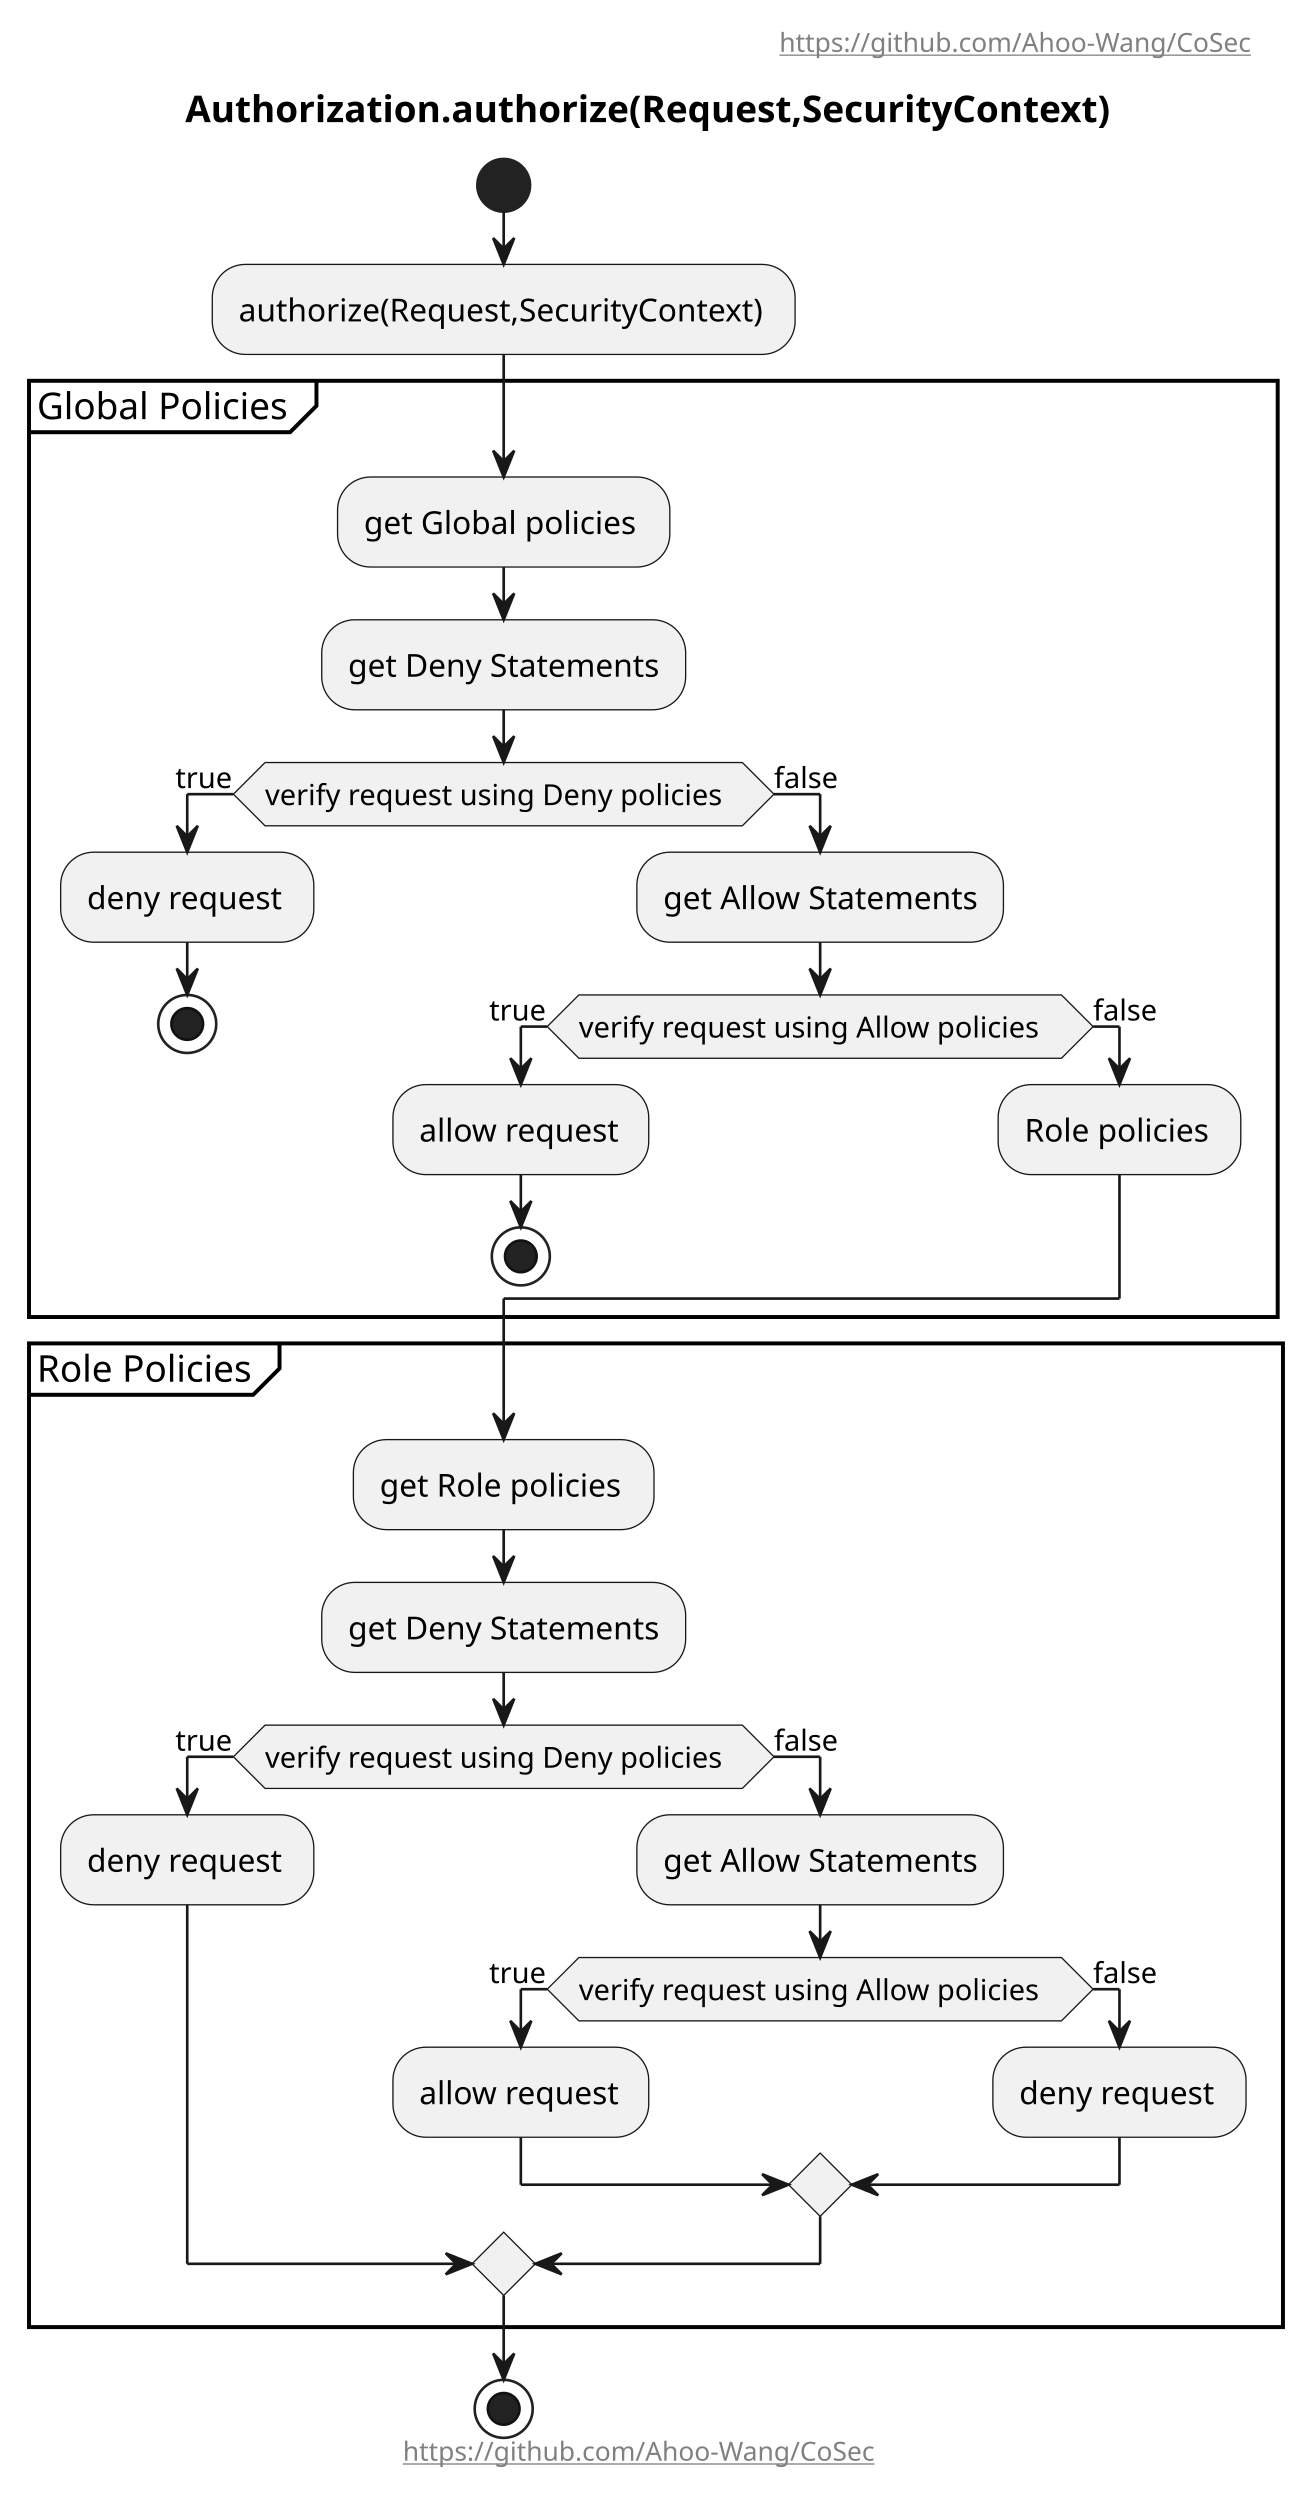
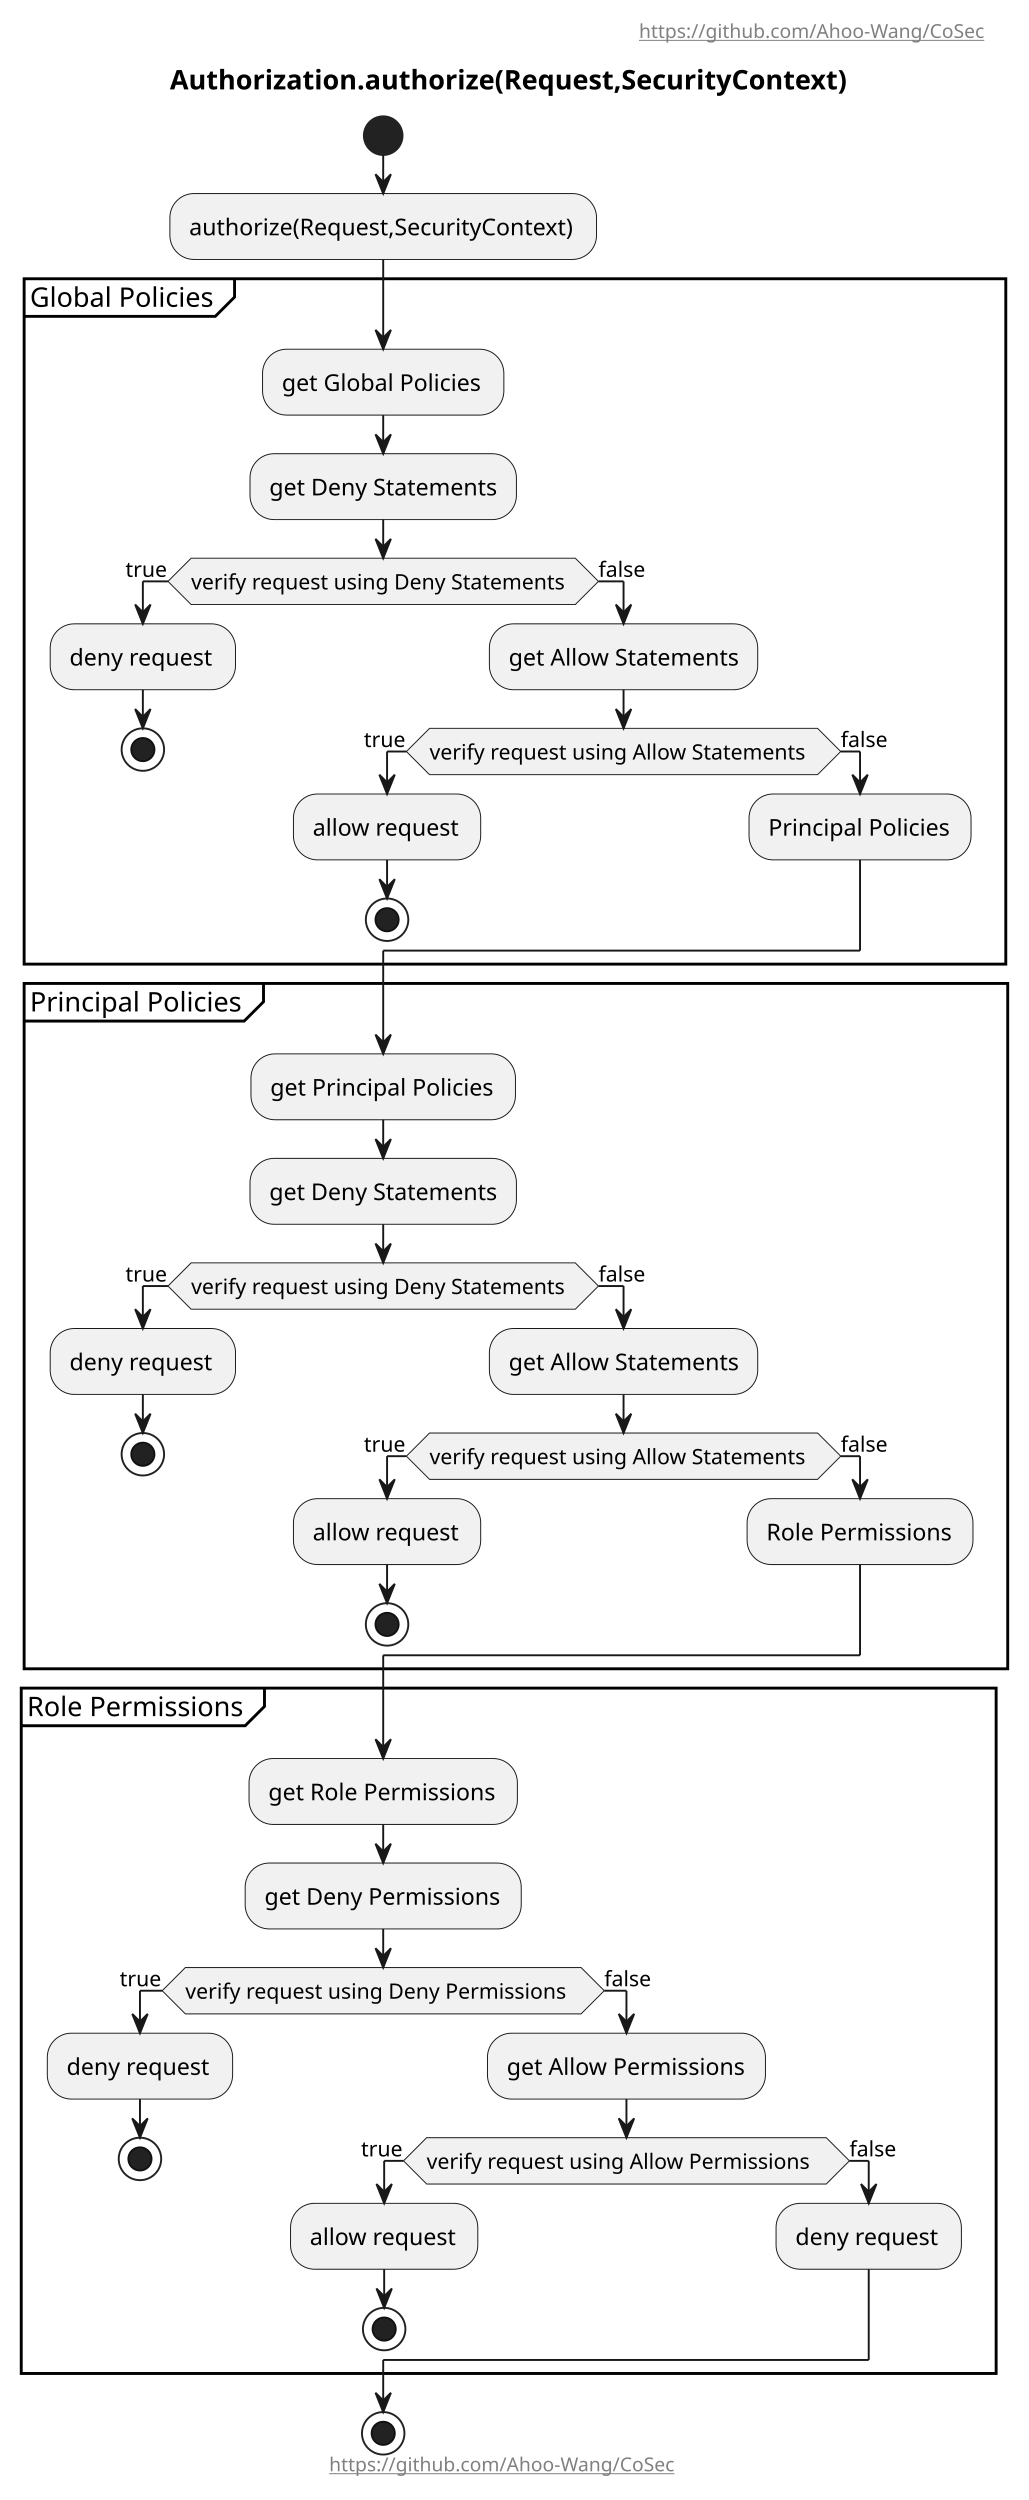
- <svg xmlns="http://www.w3.org/2000/svg" xmlns:xlink="http://www.w3.org/1999/xlink" contentStyleType="text/css" height="948px" preserveAspectRatio="none" style="width:497px;height:948px;background:#FFFFFF;" version="1.1" viewBox="0 0 497 948" width="497px" zoomAndPan="magnify">
+ <svg xmlns="http://www.w3.org/2000/svg" xmlns:xlink="http://www.w3.org/1999/xlink" contentStyleType="text/css" height="1295px" preserveAspectRatio="none" style="width:533px;height:1295px;background:#FFFFFF;" version="1.1" viewBox="0 0 533 1295" width="533px" zoomAndPan="magnify">
  <defs />
  <g>
    <a href="https://github.com/Ahoo-Wang/CoSec" target="_top" title="https://github.com/Ahoo-Wang/CoSec" xlink:actuate="onRequest" xlink:href="https://github.com/Ahoo-Wang/CoSec" xlink:show="new" xlink:title="https://github.com/Ahoo-Wang/CoSec" xlink:type="simple">
-       <text fill="#808080" font-family="sans-serif" font-size="10" lengthAdjust="spacing" text-decoration="underline" textLength="189" x="295.5" y="19.668">https://github.com/Ahoo-Wang/CoSec</text>
+       <text fill="#808080" font-family="sans-serif" font-size="10" lengthAdjust="spacing" text-decoration="underline" textLength="189" x="331" y="19.668">https://github.com/Ahoo-Wang/CoSec</text>
    </a>
-     <text fill="#000000" font-family="sans-serif" font-size="14" font-weight="bold" lengthAdjust="spacing" textLength="354" x="70.25" y="46.312">Authorization.authorize(Request,SecurityContext)</text>
-     <ellipse cx="191" cy="70.266" fill="#222222" rx="10" ry="10" style="stroke:#222222;stroke-width:1.0;" />
-     <rect fill="#F1F1F1" height="34.133" rx="12.5" ry="12.5" style="stroke:#181818;stroke-width:0.5;" width="221" x="80.5" y="100.266" />
-     <text fill="#000000" font-family="sans-serif" font-size="12" lengthAdjust="spacing" textLength="201" x="90.5" y="121.867">authorize(Request,SecurityContext)</text>
-     <rect fill="none" height="355.019" style="stroke:#000000;stroke-width:1.5;" width="473.5" x="11" y="144.398" />
-     <path d="M120,144.398 L120,153.887 L110,163.887 L11,163.887 " fill="none" style="stroke:#000000;stroke-width:1.5;" />
-     <text fill="#000000" font-family="sans-serif" font-size="14" lengthAdjust="spacing" textLength="99" x="14" y="158.934">Global Policies</text>
-     <rect fill="#F1F1F1" height="34.133" rx="12.5" ry="12.5" style="stroke:#181818;stroke-width:0.5;" width="126" x="128" y="180.887" />
-     <text fill="#000000" font-family="sans-serif" font-size="12" lengthAdjust="spacing" textLength="106" x="138" y="202.488">get Global policies</text>
-     <rect fill="#F1F1F1" height="34.133" rx="12.5" ry="12.5" style="stroke:#181818;stroke-width:0.5;" width="138" x="122" y="235.019" />
-     <text fill="#000000" font-family="sans-serif" font-size="12" lengthAdjust="spacing" textLength="118" x="132" y="256.621">get Deny Statements</text>
-     <polygon fill="#F1F1F1" points="100.5,289.152,281.5,289.152,293.5,301.152,281.5,313.152,100.5,313.152,88.5,301.152,100.5,289.152" style="stroke:#181818;stroke-width:0.5;" />
-     <text fill="#000000" font-family="sans-serif" font-size="11" lengthAdjust="spacing" textLength="181" x="100.5" y="305.31">verify request using Deny policies</text>
-     <text fill="#000000" font-family="sans-serif" font-size="11" lengthAdjust="spacing" textLength="22" x="66.5" y="298.832">true</text>
-     <text fill="#000000" font-family="sans-serif" font-size="11" lengthAdjust="spacing" textLength="25" x="293.5" y="298.832">false</text>
-     <rect fill="#F1F1F1" height="34.133" rx="12.5" ry="12.5" style="stroke:#181818;stroke-width:0.5;" width="96" x="23" y="323.152" />
-     <text fill="#000000" font-family="sans-serif" font-size="12" lengthAdjust="spacing" textLength="76" x="33" y="344.754">deny request</text>
-     <ellipse cx="71" cy="388.285" fill="none" rx="11" ry="11" style="stroke:#222222;stroke-width:1.0;" />
-     <ellipse cx="71" cy="388.285" fill="#222222" rx="6" ry="6" style="stroke:#111111;stroke-width:1.0;" />
-     <rect fill="#F1F1F1" height="34.133" rx="12.5" ry="12.5" style="stroke:#181818;stroke-width:0.5;" width="139" x="241.5" y="323.152" />
-     <text fill="#000000" font-family="sans-serif" font-size="12" lengthAdjust="spacing" textLength="119" x="251.5" y="344.754">get Allow Statements</text>
-     <polygon fill="#F1F1F1" points="219.5,377.285,402.5,377.285,414.5,389.285,402.5,401.285,219.5,401.285,207.5,389.285,219.5,377.285" style="stroke:#181818;stroke-width:0.5;" />
-     <text fill="#000000" font-family="sans-serif" font-size="11" lengthAdjust="spacing" textLength="183" x="219.5" y="393.442">verify request using Allow policies</text>
-     <text fill="#000000" font-family="sans-serif" font-size="11" lengthAdjust="spacing" textLength="22" x="185.5" y="386.965">true</text>
-     <text fill="#000000" font-family="sans-serif" font-size="11" lengthAdjust="spacing" textLength="25" x="414.5" y="386.965">false</text>
-     <rect fill="#F1F1F1" height="34.133" rx="12.5" ry="12.5" style="stroke:#181818;stroke-width:0.5;" width="97" x="149" y="411.285" />
-     <text fill="#000000" font-family="sans-serif" font-size="12" lengthAdjust="spacing" textLength="77" x="159" y="432.887">allow request</text>
-     <ellipse cx="197.5" cy="476.418" fill="none" rx="11" ry="11" style="stroke:#222222;stroke-width:1.0;" />
-     <ellipse cx="197.5" cy="476.418" fill="#222222" rx="6" ry="6" style="stroke:#111111;stroke-width:1.0;" />
-     <rect fill="#F1F1F1" height="34.133" rx="12.5" ry="12.5" style="stroke:#181818;stroke-width:0.5;" width="92" x="378.5" y="411.285" />
-     <text fill="#000000" font-family="sans-serif" font-size="12" lengthAdjust="spacing" textLength="72" x="388.5" y="432.887">Role policies</text>
-     <rect fill="none" height="373.019" style="stroke:#000000;stroke-width:1.5;" width="475.5" x="11" y="509.418" />
-     <path d="M106,509.418 L106,518.906 L96,528.906 L11,528.906 " fill="none" style="stroke:#000000;stroke-width:1.5;" />
-     <text fill="#000000" font-family="sans-serif" font-size="14" lengthAdjust="spacing" textLength="85" x="14" y="523.953">Role Policies</text>
-     <rect fill="#F1F1F1" height="34.133" rx="12.5" ry="12.5" style="stroke:#181818;stroke-width:0.5;" width="114" x="134" y="545.906" />
-     <text fill="#000000" font-family="sans-serif" font-size="12" lengthAdjust="spacing" textLength="94" x="144" y="567.508">get Role policies</text>
-     <rect fill="#F1F1F1" height="34.133" rx="12.5" ry="12.5" style="stroke:#181818;stroke-width:0.5;" width="138" x="122" y="600.039" />
-     <text fill="#000000" font-family="sans-serif" font-size="12" lengthAdjust="spacing" textLength="118" x="132" y="621.641">get Deny Statements</text>
-     <polygon fill="#F1F1F1" points="100.5,654.172,281.5,654.172,293.5,666.172,281.5,678.172,100.5,678.172,88.5,666.172,100.5,654.172" style="stroke:#181818;stroke-width:0.5;" />
-     <text fill="#000000" font-family="sans-serif" font-size="11" lengthAdjust="spacing" textLength="181" x="100.5" y="670.329">verify request using Deny policies</text>
-     <text fill="#000000" font-family="sans-serif" font-size="11" lengthAdjust="spacing" textLength="22" x="66.5" y="663.852">true</text>
-     <text fill="#000000" font-family="sans-serif" font-size="11" lengthAdjust="spacing" textLength="25" x="293.5" y="663.852">false</text>
-     <rect fill="#F1F1F1" height="34.133" rx="12.5" ry="12.5" style="stroke:#181818;stroke-width:0.5;" width="96" x="23" y="688.172" />
-     <text fill="#000000" font-family="sans-serif" font-size="12" lengthAdjust="spacing" textLength="76" x="33" y="709.773">deny request</text>
-     <rect fill="#F1F1F1" height="34.133" rx="12.5" ry="12.5" style="stroke:#181818;stroke-width:0.5;" width="139" x="241.5" y="688.172" />
-     <text fill="#000000" font-family="sans-serif" font-size="12" lengthAdjust="spacing" textLength="119" x="251.5" y="709.773">get Allow Statements</text>
-     <polygon fill="#F1F1F1" points="219.5,742.305,402.5,742.305,414.5,754.305,402.5,766.305,219.5,766.305,207.5,754.305,219.5,742.305" style="stroke:#181818;stroke-width:0.5;" />
-     <text fill="#000000" font-family="sans-serif" font-size="11" lengthAdjust="spacing" textLength="183" x="219.5" y="758.462">verify request using Allow policies</text>
-     <text fill="#000000" font-family="sans-serif" font-size="11" lengthAdjust="spacing" textLength="22" x="185.5" y="751.984">true</text>
-     <text fill="#000000" font-family="sans-serif" font-size="11" lengthAdjust="spacing" textLength="25" x="414.5" y="751.984">false</text>
-     <rect fill="#F1F1F1" height="34.133" rx="12.5" ry="12.5" style="stroke:#181818;stroke-width:0.5;" width="97" x="149" y="776.305" />
-     <text fill="#000000" font-family="sans-serif" font-size="12" lengthAdjust="spacing" textLength="77" x="159" y="797.906">allow request</text>
-     <rect fill="#F1F1F1" height="34.133" rx="12.5" ry="12.5" style="stroke:#181818;stroke-width:0.5;" width="96" x="376.5" y="776.305" />
-     <text fill="#000000" font-family="sans-serif" font-size="12" lengthAdjust="spacing" textLength="76" x="386.5" y="797.906">deny request</text>
-     <polygon fill="#F1F1F1" points="311,816.438,323,828.438,311,840.438,299,828.438,311,816.438" style="stroke:#181818;stroke-width:0.5;" />
-     <polygon fill="#F1F1F1" points="191,846.438,203,858.438,191,870.438,179,858.438,191,846.438" style="stroke:#181818;stroke-width:0.5;" />
-     <ellipse cx="191" cy="913.438" fill="none" rx="11" ry="11" style="stroke:#222222;stroke-width:1.0;" />
-     <ellipse cx="191" cy="913.438" fill="#222222" rx="6" ry="6" style="stroke:#111111;stroke-width:1.0;" />
-     <line style="stroke:#181818;stroke-width:1.0;" x1="191" x2="191" y1="80.266" y2="100.266" />
-     <polygon fill="#181818" points="187,90.266,191,100.266,195,90.266,191,94.266" style="stroke:#181818;stroke-width:1.0;" />
-     <line style="stroke:#181818;stroke-width:1.0;" x1="191" x2="191" y1="215.019" y2="235.019" />
-     <polygon fill="#181818" points="187,225.019,191,235.019,195,225.019,191,229.019" style="stroke:#181818;stroke-width:1.0;" />
-     <line style="stroke:#181818;stroke-width:1.0;" x1="71" x2="71" y1="357.285" y2="377.285" />
-     <polygon fill="#181818" points="67,367.285,71,377.285,75,367.285,71,371.285" style="stroke:#181818;stroke-width:1.0;" />
-     <line style="stroke:#181818;stroke-width:1.0;" x1="197.5" x2="197.5" y1="445.418" y2="465.418" />
-     <polygon fill="#181818" points="193.5,455.418,197.5,465.418,201.5,455.418,197.5,459.418" style="stroke:#181818;stroke-width:1.0;" />
-     <line style="stroke:#181818;stroke-width:1.0;" x1="207.5" x2="197.5" y1="389.285" y2="389.285" />
-     <line style="stroke:#181818;stroke-width:1.0;" x1="197.5" x2="197.5" y1="389.285" y2="411.285" />
-     <polygon fill="#181818" points="193.5,401.285,197.5,411.285,201.5,401.285,197.5,405.285" style="stroke:#181818;stroke-width:1.0;" />
-     <line style="stroke:#181818;stroke-width:1.0;" x1="414.5" x2="424.5" y1="389.285" y2="389.285" />
-     <line style="stroke:#181818;stroke-width:1.0;" x1="424.5" x2="424.5" y1="389.285" y2="411.285" />
-     <polygon fill="#181818" points="420.5,401.285,424.5,411.285,428.5,401.285,424.5,405.285" style="stroke:#181818;stroke-width:1.0;" />
-     <line style="stroke:#181818;stroke-width:1.0;" x1="424.5" x2="424.5" y1="445.418" y2="492.418" />
-     <line style="stroke:#181818;stroke-width:1.0;" x1="424.5" x2="191" y1="492.418" y2="492.418" />
-     <line style="stroke:#181818;stroke-width:1.0;" x1="191" x2="191" y1="492.418" y2="545.906" />
-     <polygon fill="#181818" points="187,535.906,191,545.906,195,535.906,191,539.906" style="stroke:#181818;stroke-width:1.0;" />
-     <line style="stroke:#181818;stroke-width:1.0;" x1="311" x2="311" y1="357.285" y2="377.285" />
-     <polygon fill="#181818" points="307,367.285,311,377.285,315,367.285,311,371.285" style="stroke:#181818;stroke-width:1.0;" />
-     <line style="stroke:#181818;stroke-width:1.0;" x1="88.5" x2="71" y1="301.152" y2="301.152" />
-     <line style="stroke:#181818;stroke-width:1.0;" x1="71" x2="71" y1="301.152" y2="323.152" />
-     <polygon fill="#181818" points="67,313.152,71,323.152,75,313.152,71,317.152" style="stroke:#181818;stroke-width:1.0;" />
-     <line style="stroke:#181818;stroke-width:1.0;" x1="293.5" x2="311" y1="301.152" y2="301.152" />
-     <line style="stroke:#181818;stroke-width:1.0;" x1="311" x2="311" y1="301.152" y2="323.152" />
-     <polygon fill="#181818" points="307,313.152,311,323.152,315,313.152,311,317.152" style="stroke:#181818;stroke-width:1.0;" />
-     <line style="stroke:#181818;stroke-width:1.0;" x1="191" x2="191" y1="269.152" y2="289.152" />
-     <polygon fill="#181818" points="187,279.152,191,289.152,195,279.152,191,283.152" style="stroke:#181818;stroke-width:1.0;" />
-     <line style="stroke:#181818;stroke-width:1.0;" x1="191" x2="191" y1="134.398" y2="180.887" />
-     <polygon fill="#181818" points="187,170.887,191,180.887,195,170.887,191,174.887" style="stroke:#181818;stroke-width:1.0;" />
-     <line style="stroke:#181818;stroke-width:1.0;" x1="191" x2="191" y1="580.039" y2="600.039" />
-     <polygon fill="#181818" points="187,590.039,191,600.039,195,590.039,191,594.039" style="stroke:#181818;stroke-width:1.0;" />
-     <line style="stroke:#181818;stroke-width:1.0;" x1="207.5" x2="197.5" y1="754.305" y2="754.305" />
-     <line style="stroke:#181818;stroke-width:1.0;" x1="197.5" x2="197.5" y1="754.305" y2="776.305" />
-     <polygon fill="#181818" points="193.5,766.305,197.5,776.305,201.5,766.305,197.5,770.305" style="stroke:#181818;stroke-width:1.0;" />
-     <line style="stroke:#181818;stroke-width:1.0;" x1="414.5" x2="424.5" y1="754.305" y2="754.305" />
-     <line style="stroke:#181818;stroke-width:1.0;" x1="424.5" x2="424.5" y1="754.305" y2="776.305" />
-     <polygon fill="#181818" points="420.5,766.305,424.5,776.305,428.5,766.305,424.5,770.305" style="stroke:#181818;stroke-width:1.0;" />
-     <line style="stroke:#181818;stroke-width:1.0;" x1="197.5" x2="197.5" y1="810.438" y2="828.438" />
-     <line style="stroke:#181818;stroke-width:1.0;" x1="197.5" x2="299" y1="828.438" y2="828.438" />
-     <polygon fill="#181818" points="289,824.438,299,828.438,289,832.438,293,828.438" style="stroke:#181818;stroke-width:1.0;" />
-     <line style="stroke:#181818;stroke-width:1.0;" x1="424.5" x2="424.5" y1="810.438" y2="828.438" />
-     <line style="stroke:#181818;stroke-width:1.0;" x1="424.5" x2="323" y1="828.438" y2="828.438" />
-     <polygon fill="#181818" points="333,824.438,323,828.438,333,832.438,329,828.438" style="stroke:#181818;stroke-width:1.0;" />
-     <line style="stroke:#181818;stroke-width:1.0;" x1="311" x2="311" y1="722.305" y2="742.305" />
-     <polygon fill="#181818" points="307,732.305,311,742.305,315,732.305,311,736.305" style="stroke:#181818;stroke-width:1.0;" />
-     <line style="stroke:#181818;stroke-width:1.0;" x1="88.5" x2="71" y1="666.172" y2="666.172" />
-     <line style="stroke:#181818;stroke-width:1.0;" x1="71" x2="71" y1="666.172" y2="688.172" />
-     <polygon fill="#181818" points="67,678.172,71,688.172,75,678.172,71,682.172" style="stroke:#181818;stroke-width:1.0;" />
-     <line style="stroke:#181818;stroke-width:1.0;" x1="293.5" x2="311" y1="666.172" y2="666.172" />
-     <line style="stroke:#181818;stroke-width:1.0;" x1="311" x2="311" y1="666.172" y2="688.172" />
-     <polygon fill="#181818" points="307,678.172,311,688.172,315,678.172,311,682.172" style="stroke:#181818;stroke-width:1.0;" />
-     <line style="stroke:#181818;stroke-width:1.0;" x1="71" x2="71" y1="722.305" y2="858.438" />
-     <line style="stroke:#181818;stroke-width:1.0;" x1="71" x2="179" y1="858.438" y2="858.438" />
-     <polygon fill="#181818" points="169,854.438,179,858.438,169,862.438,173,858.438" style="stroke:#181818;stroke-width:1.0;" />
-     <line style="stroke:#181818;stroke-width:1.0;" x1="311" x2="311" y1="840.438" y2="858.438" />
-     <line style="stroke:#181818;stroke-width:1.0;" x1="311" x2="203" y1="858.438" y2="858.438" />
-     <polygon fill="#181818" points="213,854.438,203,858.438,213,862.438,209,858.438" style="stroke:#181818;stroke-width:1.0;" />
-     <line style="stroke:#181818;stroke-width:1.0;" x1="191" x2="191" y1="634.172" y2="654.172" />
-     <polygon fill="#181818" points="187,644.172,191,654.172,195,644.172,191,648.172" style="stroke:#181818;stroke-width:1.0;" />
-     <line style="stroke:#181818;stroke-width:1.0;" x1="191" x2="191" y1="870.438" y2="902.438" />
-     <polygon fill="#181818" points="187,892.438,191,902.438,195,892.438,191,896.438" style="stroke:#181818;stroke-width:1.0;" />
+     <text fill="#000000" font-family="sans-serif" font-size="14" font-weight="bold" lengthAdjust="spacing" textLength="354" x="88" y="46.312">Authorization.authorize(Request,SecurityContext)</text>
+     <ellipse cx="198.5" cy="70.266" fill="#222222" rx="10" ry="10" style="stroke:#222222;stroke-width:1.0;" />
+     <rect fill="#F1F1F1" height="34.133" rx="12.5" ry="12.5" style="stroke:#181818;stroke-width:0.5;" width="221" x="88" y="100.266" />
+     <text fill="#000000" font-family="sans-serif" font-size="12" lengthAdjust="spacing" textLength="201" x="98" y="121.867">authorize(Request,SecurityContext)</text>
+     <rect fill="none" height="355.019" style="stroke:#000000;stroke-width:1.5;" width="508.5" x="12.5" y="144.398" />
+     <path d="M121.5,144.398 L121.5,153.887 L111.5,163.887 L12.5,163.887 " fill="none" style="stroke:#000000;stroke-width:1.5;" />
+     <text fill="#000000" font-family="sans-serif" font-size="14" lengthAdjust="spacing" textLength="99" x="15.5" y="158.934">Global Policies</text>
+     <rect fill="#F1F1F1" height="34.133" rx="12.5" ry="12.5" style="stroke:#181818;stroke-width:0.5;" width="125" x="136" y="180.887" />
+     <text fill="#000000" font-family="sans-serif" font-size="12" lengthAdjust="spacing" textLength="105" x="146" y="202.488">get Global Policies</text>
+     <rect fill="#F1F1F1" height="34.133" rx="12.5" ry="12.5" style="stroke:#181818;stroke-width:0.5;" width="138" x="129.5" y="235.019" />
+     <text fill="#000000" font-family="sans-serif" font-size="12" lengthAdjust="spacing" textLength="118" x="139.5" y="256.621">get Deny Statements</text>
+     <polygon fill="#F1F1F1" points="99,289.152,298,289.152,310,301.152,298,313.152,99,313.152,87,301.152,99,289.152" style="stroke:#181818;stroke-width:0.5;" />
+     <text fill="#000000" font-family="sans-serif" font-size="11" lengthAdjust="spacing" textLength="199" x="99" y="305.31">verify request using Deny Statements</text>
+     <text fill="#000000" font-family="sans-serif" font-size="11" lengthAdjust="spacing" textLength="22" x="65" y="298.832">true</text>
+     <text fill="#000000" font-family="sans-serif" font-size="11" lengthAdjust="spacing" textLength="25" x="310" y="298.832">false</text>
+     <rect fill="#F1F1F1" height="34.133" rx="12.5" ry="12.5" style="stroke:#181818;stroke-width:0.5;" width="96" x="26" y="323.152" />
+     <text fill="#000000" font-family="sans-serif" font-size="12" lengthAdjust="spacing" textLength="76" x="36" y="344.754">deny request</text>
+     <ellipse cx="74" cy="388.285" fill="none" rx="11" ry="11" style="stroke:#222222;stroke-width:1.0;" />
+     <ellipse cx="74" cy="388.285" fill="#222222" rx="6" ry="6" style="stroke:#111111;stroke-width:1.0;" />
+     <rect fill="#F1F1F1" height="34.133" rx="12.5" ry="12.5" style="stroke:#181818;stroke-width:0.5;" width="139" x="253.5" y="323.152" />
+     <text fill="#000000" font-family="sans-serif" font-size="12" lengthAdjust="spacing" textLength="119" x="263.5" y="344.754">get Allow Statements</text>
+     <polygon fill="#F1F1F1" points="222.5,377.285,423.5,377.285,435.5,389.285,423.5,401.285,222.5,401.285,210.5,389.285,222.5,377.285" style="stroke:#181818;stroke-width:0.5;" />
+     <text fill="#000000" font-family="sans-serif" font-size="11" lengthAdjust="spacing" textLength="201" x="222.5" y="393.442">verify request using Allow Statements</text>
+     <text fill="#000000" font-family="sans-serif" font-size="11" lengthAdjust="spacing" textLength="22" x="188.5" y="386.965">true</text>
+     <text fill="#000000" font-family="sans-serif" font-size="11" lengthAdjust="spacing" textLength="25" x="435.5" y="386.965">false</text>
+     <rect fill="#F1F1F1" height="34.133" rx="12.5" ry="12.5" style="stroke:#181818;stroke-width:0.5;" width="97" x="152" y="411.285" />
+     <text fill="#000000" font-family="sans-serif" font-size="12" lengthAdjust="spacing" textLength="77" x="162" y="432.887">allow request</text>
+     <ellipse cx="200.5" cy="476.418" fill="none" rx="11" ry="11" style="stroke:#222222;stroke-width:1.0;" />
+     <ellipse cx="200.5" cy="476.418" fill="#222222" rx="6" ry="6" style="stroke:#111111;stroke-width:1.0;" />
+     <rect fill="#F1F1F1" height="34.133" rx="12.5" ry="12.5" style="stroke:#181818;stroke-width:0.5;" width="115" x="388" y="411.285" />
+     <text fill="#000000" font-family="sans-serif" font-size="12" lengthAdjust="spacing" textLength="95" x="398" y="432.887">Principal Policies</text>
+     <rect fill="none" height="355.019" style="stroke:#000000;stroke-width:1.5;" width="509.5" x="12.5" y="509.418" />
+     <path d="M136.5,509.418 L136.5,518.906 L126.5,528.906 L12.5,528.906 " fill="none" style="stroke:#000000;stroke-width:1.5;" />
+     <text fill="#000000" font-family="sans-serif" font-size="14" lengthAdjust="spacing" textLength="114" x="15.5" y="523.953">Principal Policies</text>
+     <rect fill="#F1F1F1" height="34.133" rx="12.5" ry="12.5" style="stroke:#181818;stroke-width:0.5;" width="137" x="130" y="545.906" />
+     <text fill="#000000" font-family="sans-serif" font-size="12" lengthAdjust="spacing" textLength="117" x="140" y="567.508">get Principal Policies</text>
+     <rect fill="#F1F1F1" height="34.133" rx="12.5" ry="12.5" style="stroke:#181818;stroke-width:0.5;" width="138" x="129.5" y="600.039" />
+     <text fill="#000000" font-family="sans-serif" font-size="12" lengthAdjust="spacing" textLength="118" x="139.5" y="621.641">get Deny Statements</text>
+     <polygon fill="#F1F1F1" points="99,654.172,298,654.172,310,666.172,298,678.172,99,678.172,87,666.172,99,654.172" style="stroke:#181818;stroke-width:0.5;" />
+     <text fill="#000000" font-family="sans-serif" font-size="11" lengthAdjust="spacing" textLength="199" x="99" y="670.329">verify request using Deny Statements</text>
+     <text fill="#000000" font-family="sans-serif" font-size="11" lengthAdjust="spacing" textLength="22" x="65" y="663.852">true</text>
+     <text fill="#000000" font-family="sans-serif" font-size="11" lengthAdjust="spacing" textLength="25" x="310" y="663.852">false</text>
+     <rect fill="#F1F1F1" height="34.133" rx="12.5" ry="12.5" style="stroke:#181818;stroke-width:0.5;" width="96" x="26" y="688.172" />
+     <text fill="#000000" font-family="sans-serif" font-size="12" lengthAdjust="spacing" textLength="76" x="36" y="709.773">deny request</text>
+     <ellipse cx="74" cy="753.305" fill="none" rx="11" ry="11" style="stroke:#222222;stroke-width:1.0;" />
+     <ellipse cx="74" cy="753.305" fill="#222222" rx="6" ry="6" style="stroke:#111111;stroke-width:1.0;" />
+     <rect fill="#F1F1F1" height="34.133" rx="12.5" ry="12.5" style="stroke:#181818;stroke-width:0.5;" width="139" x="253.5" y="688.172" />
+     <text fill="#000000" font-family="sans-serif" font-size="12" lengthAdjust="spacing" textLength="119" x="263.5" y="709.773">get Allow Statements</text>
+     <polygon fill="#F1F1F1" points="222.5,742.305,423.5,742.305,435.5,754.305,423.5,766.305,222.5,766.305,210.5,754.305,222.5,742.305" style="stroke:#181818;stroke-width:0.5;" />
+     <text fill="#000000" font-family="sans-serif" font-size="11" lengthAdjust="spacing" textLength="201" x="222.5" y="758.462">verify request using Allow Statements</text>
+     <text fill="#000000" font-family="sans-serif" font-size="11" lengthAdjust="spacing" textLength="22" x="188.5" y="751.984">true</text>
+     <text fill="#000000" font-family="sans-serif" font-size="11" lengthAdjust="spacing" textLength="25" x="435.5" y="751.984">false</text>
+     <rect fill="#F1F1F1" height="34.133" rx="12.5" ry="12.5" style="stroke:#181818;stroke-width:0.5;" width="97" x="152" y="776.305" />
+     <text fill="#000000" font-family="sans-serif" font-size="12" lengthAdjust="spacing" textLength="77" x="162" y="797.906">allow request</text>
+     <ellipse cx="200.5" cy="841.438" fill="none" rx="11" ry="11" style="stroke:#222222;stroke-width:1.0;" />
+     <ellipse cx="200.5" cy="841.438" fill="#222222" rx="6" ry="6" style="stroke:#111111;stroke-width:1.0;" />
+     <rect fill="#F1F1F1" height="34.133" rx="12.5" ry="12.5" style="stroke:#181818;stroke-width:0.5;" width="117" x="387" y="776.305" />
+     <text fill="#000000" font-family="sans-serif" font-size="12" lengthAdjust="spacing" textLength="97" x="397" y="797.906">Role Permissions</text>
+     <rect fill="none" height="355.019" style="stroke:#000000;stroke-width:1.5;" width="505" x="11" y="874.438" />
+     <path d="M137,874.438 L137,883.926 L127,893.926 L11,893.926 " fill="none" style="stroke:#000000;stroke-width:1.5;" />
+     <text fill="#000000" font-family="sans-serif" font-size="14" lengthAdjust="spacing" textLength="116" x="14" y="888.973">Role Permissions</text>
+     <rect fill="#F1F1F1" height="34.133" rx="12.5" ry="12.5" style="stroke:#181818;stroke-width:0.5;" width="139" x="129" y="910.926" />
+     <text fill="#000000" font-family="sans-serif" font-size="12" lengthAdjust="spacing" textLength="119" x="139" y="932.527">get Role Permissions</text>
+     <rect fill="#F1F1F1" height="34.133" rx="12.5" ry="12.5" style="stroke:#181818;stroke-width:0.5;" width="143" x="127" y="965.059" />
+     <text fill="#000000" font-family="sans-serif" font-size="12" lengthAdjust="spacing" textLength="123" x="137" y="986.66">get Deny Permissions</text>
+     <polygon fill="#F1F1F1" points="96,1019.191,301,1019.191,313,1031.191,301,1043.191,96,1043.191,84,1031.191,96,1019.191" style="stroke:#181818;stroke-width:0.5;" />
+     <text fill="#000000" font-family="sans-serif" font-size="11" lengthAdjust="spacing" textLength="205" x="96" y="1035.349">verify request using Deny Permissions</text>
+     <text fill="#000000" font-family="sans-serif" font-size="11" lengthAdjust="spacing" textLength="22" x="62" y="1028.871">true</text>
+     <text fill="#000000" font-family="sans-serif" font-size="11" lengthAdjust="spacing" textLength="25" x="313" y="1028.871">false</text>
+     <rect fill="#F1F1F1" height="34.133" rx="12.5" ry="12.5" style="stroke:#181818;stroke-width:0.5;" width="96" x="24.5" y="1053.191" />
+     <text fill="#000000" font-family="sans-serif" font-size="12" lengthAdjust="spacing" textLength="76" x="34.5" y="1074.793">deny request</text>
+     <ellipse cx="72.5" cy="1118.324" fill="none" rx="11" ry="11" style="stroke:#222222;stroke-width:1.0;" />
+     <ellipse cx="72.5" cy="1118.324" fill="#222222" rx="6" ry="6" style="stroke:#111111;stroke-width:1.0;" />
+     <rect fill="#F1F1F1" height="34.133" rx="12.5" ry="12.5" style="stroke:#181818;stroke-width:0.5;" width="144" x="252.5" y="1053.191" />
+     <text fill="#000000" font-family="sans-serif" font-size="12" lengthAdjust="spacing" textLength="124" x="262.5" y="1074.793">get Allow Permissions</text>
+     <polygon fill="#F1F1F1" points="221,1107.324,428,1107.324,440,1119.324,428,1131.324,221,1131.324,209,1119.324,221,1107.324" style="stroke:#181818;stroke-width:0.5;" />
+     <text fill="#000000" font-family="sans-serif" font-size="11" lengthAdjust="spacing" textLength="207" x="221" y="1123.481">verify request using Allow Permissions</text>
+     <text fill="#000000" font-family="sans-serif" font-size="11" lengthAdjust="spacing" textLength="22" x="187" y="1117.004">true</text>
+     <text fill="#000000" font-family="sans-serif" font-size="11" lengthAdjust="spacing" textLength="25" x="440" y="1117.004">false</text>
+     <rect fill="#F1F1F1" height="34.133" rx="12.5" ry="12.5" style="stroke:#181818;stroke-width:0.5;" width="97" x="150.5" y="1141.324" />
+     <text fill="#000000" font-family="sans-serif" font-size="12" lengthAdjust="spacing" textLength="77" x="160.5" y="1162.926">allow request</text>
+     <ellipse cx="199" cy="1206.457" fill="none" rx="11" ry="11" style="stroke:#222222;stroke-width:1.0;" />
+     <ellipse cx="199" cy="1206.457" fill="#222222" rx="6" ry="6" style="stroke:#111111;stroke-width:1.0;" />
+     <rect fill="#F1F1F1" height="34.133" rx="12.5" ry="12.5" style="stroke:#181818;stroke-width:0.5;" width="96" x="402" y="1141.324" />
+     <text fill="#000000" font-family="sans-serif" font-size="12" lengthAdjust="spacing" textLength="76" x="412" y="1162.926">deny request</text>
+     <ellipse cx="198.5" cy="1260.457" fill="none" rx="11" ry="11" style="stroke:#222222;stroke-width:1.0;" />
+     <ellipse cx="198.5" cy="1260.457" fill="#222222" rx="6" ry="6" style="stroke:#111111;stroke-width:1.0;" />
+     <line style="stroke:#181818;stroke-width:1.0;" x1="198.5" x2="198.5" y1="80.266" y2="100.266" />
+     <polygon fill="#181818" points="194.5,90.266,198.5,100.266,202.5,90.266,198.5,94.266" style="stroke:#181818;stroke-width:1.0;" />
+     <line style="stroke:#181818;stroke-width:1.0;" x1="198.5" x2="198.5" y1="215.019" y2="235.019" />
+     <polygon fill="#181818" points="194.5,225.019,198.5,235.019,202.5,225.019,198.5,229.019" style="stroke:#181818;stroke-width:1.0;" />
+     <line style="stroke:#181818;stroke-width:1.0;" x1="74" x2="74" y1="357.285" y2="377.285" />
+     <polygon fill="#181818" points="70,367.285,74,377.285,78,367.285,74,371.285" style="stroke:#181818;stroke-width:1.0;" />
+     <line style="stroke:#181818;stroke-width:1.0;" x1="200.5" x2="200.5" y1="445.418" y2="465.418" />
+     <polygon fill="#181818" points="196.5,455.418,200.5,465.418,204.5,455.418,200.5,459.418" style="stroke:#181818;stroke-width:1.0;" />
+     <line style="stroke:#181818;stroke-width:1.0;" x1="210.5" x2="200.5" y1="389.285" y2="389.285" />
+     <line style="stroke:#181818;stroke-width:1.0;" x1="200.5" x2="200.5" y1="389.285" y2="411.285" />
+     <polygon fill="#181818" points="196.5,401.285,200.5,411.285,204.5,401.285,200.5,405.285" style="stroke:#181818;stroke-width:1.0;" />
+     <line style="stroke:#181818;stroke-width:1.0;" x1="435.5" x2="445.5" y1="389.285" y2="389.285" />
+     <line style="stroke:#181818;stroke-width:1.0;" x1="445.5" x2="445.5" y1="389.285" y2="411.285" />
+     <polygon fill="#181818" points="441.5,401.285,445.5,411.285,449.5,401.285,445.5,405.285" style="stroke:#181818;stroke-width:1.0;" />
+     <line style="stroke:#181818;stroke-width:1.0;" x1="445.5" x2="445.5" y1="445.418" y2="492.418" />
+     <line style="stroke:#181818;stroke-width:1.0;" x1="445.5" x2="198.5" y1="492.418" y2="492.418" />
+     <line style="stroke:#181818;stroke-width:1.0;" x1="198.5" x2="198.5" y1="492.418" y2="545.906" />
+     <polygon fill="#181818" points="194.5,535.906,198.5,545.906,202.5,535.906,198.5,539.906" style="stroke:#181818;stroke-width:1.0;" />
+     <line style="stroke:#181818;stroke-width:1.0;" x1="323" x2="323" y1="357.285" y2="377.285" />
+     <polygon fill="#181818" points="319,367.285,323,377.285,327,367.285,323,371.285" style="stroke:#181818;stroke-width:1.0;" />
+     <line style="stroke:#181818;stroke-width:1.0;" x1="87" x2="74" y1="301.152" y2="301.152" />
+     <line style="stroke:#181818;stroke-width:1.0;" x1="74" x2="74" y1="301.152" y2="323.152" />
+     <polygon fill="#181818" points="70,313.152,74,323.152,78,313.152,74,317.152" style="stroke:#181818;stroke-width:1.0;" />
+     <line style="stroke:#181818;stroke-width:1.0;" x1="310" x2="323" y1="301.152" y2="301.152" />
+     <line style="stroke:#181818;stroke-width:1.0;" x1="323" x2="323" y1="301.152" y2="323.152" />
+     <polygon fill="#181818" points="319,313.152,323,323.152,327,313.152,323,317.152" style="stroke:#181818;stroke-width:1.0;" />
+     <line style="stroke:#181818;stroke-width:1.0;" x1="198.5" x2="198.5" y1="269.152" y2="289.152" />
+     <polygon fill="#181818" points="194.5,279.152,198.5,289.152,202.5,279.152,198.5,283.152" style="stroke:#181818;stroke-width:1.0;" />
+     <line style="stroke:#181818;stroke-width:1.0;" x1="198.5" x2="198.5" y1="134.398" y2="180.887" />
+     <polygon fill="#181818" points="194.5,170.887,198.5,180.887,202.5,170.887,198.5,174.887" style="stroke:#181818;stroke-width:1.0;" />
+     <line style="stroke:#181818;stroke-width:1.0;" x1="198.5" x2="198.5" y1="580.039" y2="600.039" />
+     <polygon fill="#181818" points="194.5,590.039,198.5,600.039,202.5,590.039,198.5,594.039" style="stroke:#181818;stroke-width:1.0;" />
+     <line style="stroke:#181818;stroke-width:1.0;" x1="74" x2="74" y1="722.305" y2="742.305" />
+     <polygon fill="#181818" points="70,732.305,74,742.305,78,732.305,74,736.305" style="stroke:#181818;stroke-width:1.0;" />
+     <line style="stroke:#181818;stroke-width:1.0;" x1="200.5" x2="200.5" y1="810.438" y2="830.438" />
+     <polygon fill="#181818" points="196.5,820.438,200.5,830.438,204.5,820.438,200.5,824.438" style="stroke:#181818;stroke-width:1.0;" />
+     <line style="stroke:#181818;stroke-width:1.0;" x1="210.5" x2="200.5" y1="754.305" y2="754.305" />
+     <line style="stroke:#181818;stroke-width:1.0;" x1="200.5" x2="200.5" y1="754.305" y2="776.305" />
+     <polygon fill="#181818" points="196.5,766.305,200.5,776.305,204.5,766.305,200.5,770.305" style="stroke:#181818;stroke-width:1.0;" />
+     <line style="stroke:#181818;stroke-width:1.0;" x1="435.5" x2="445.5" y1="754.305" y2="754.305" />
+     <line style="stroke:#181818;stroke-width:1.0;" x1="445.5" x2="445.5" y1="754.305" y2="776.305" />
+     <polygon fill="#181818" points="441.5,766.305,445.5,776.305,449.5,766.305,445.5,770.305" style="stroke:#181818;stroke-width:1.0;" />
+     <line style="stroke:#181818;stroke-width:1.0;" x1="445.5" x2="445.5" y1="810.438" y2="857.438" />
+     <line style="stroke:#181818;stroke-width:1.0;" x1="445.5" x2="198.5" y1="857.438" y2="857.438" />
+     <line style="stroke:#181818;stroke-width:1.0;" x1="198.5" x2="198.5" y1="857.438" y2="910.926" />
+     <polygon fill="#181818" points="194.5,900.926,198.5,910.926,202.5,900.926,198.5,904.926" style="stroke:#181818;stroke-width:1.0;" />
+     <line style="stroke:#181818;stroke-width:1.0;" x1="323" x2="323" y1="722.305" y2="742.305" />
+     <polygon fill="#181818" points="319,732.305,323,742.305,327,732.305,323,736.305" style="stroke:#181818;stroke-width:1.0;" />
+     <line style="stroke:#181818;stroke-width:1.0;" x1="87" x2="74" y1="666.172" y2="666.172" />
+     <line style="stroke:#181818;stroke-width:1.0;" x1="74" x2="74" y1="666.172" y2="688.172" />
+     <polygon fill="#181818" points="70,678.172,74,688.172,78,678.172,74,682.172" style="stroke:#181818;stroke-width:1.0;" />
+     <line style="stroke:#181818;stroke-width:1.0;" x1="310" x2="323" y1="666.172" y2="666.172" />
+     <line style="stroke:#181818;stroke-width:1.0;" x1="323" x2="323" y1="666.172" y2="688.172" />
+     <polygon fill="#181818" points="319,678.172,323,688.172,327,678.172,323,682.172" style="stroke:#181818;stroke-width:1.0;" />
+     <line style="stroke:#181818;stroke-width:1.0;" x1="198.5" x2="198.5" y1="634.172" y2="654.172" />
+     <polygon fill="#181818" points="194.5,644.172,198.5,654.172,202.5,644.172,198.5,648.172" style="stroke:#181818;stroke-width:1.0;" />
+     <line style="stroke:#181818;stroke-width:1.0;" x1="198.5" x2="198.5" y1="945.059" y2="965.059" />
+     <polygon fill="#181818" points="194.5,955.059,198.5,965.059,202.5,955.059,198.5,959.059" style="stroke:#181818;stroke-width:1.0;" />
+     <line style="stroke:#181818;stroke-width:1.0;" x1="72.5" x2="72.5" y1="1087.324" y2="1107.324" />
+     <polygon fill="#181818" points="68.5,1097.324,72.5,1107.324,76.5,1097.324,72.5,1101.324" style="stroke:#181818;stroke-width:1.0;" />
+     <line style="stroke:#181818;stroke-width:1.0;" x1="199" x2="199" y1="1175.457" y2="1195.457" />
+     <polygon fill="#181818" points="195,1185.457,199,1195.457,203,1185.457,199,1189.457" style="stroke:#181818;stroke-width:1.0;" />
+     <line style="stroke:#181818;stroke-width:1.0;" x1="209" x2="199" y1="1119.324" y2="1119.324" />
+     <line style="stroke:#181818;stroke-width:1.0;" x1="199" x2="199" y1="1119.324" y2="1141.324" />
+     <polygon fill="#181818" points="195,1131.324,199,1141.324,203,1131.324,199,1135.324" style="stroke:#181818;stroke-width:1.0;" />
+     <line style="stroke:#181818;stroke-width:1.0;" x1="440" x2="450" y1="1119.324" y2="1119.324" />
+     <line style="stroke:#181818;stroke-width:1.0;" x1="450" x2="450" y1="1119.324" y2="1141.324" />
+     <polygon fill="#181818" points="446,1131.324,450,1141.324,454,1131.324,450,1135.324" style="stroke:#181818;stroke-width:1.0;" />
+     <line style="stroke:#181818;stroke-width:1.0;" x1="450" x2="450" y1="1175.457" y2="1222.457" />
+     <line style="stroke:#181818;stroke-width:1.0;" x1="450" x2="198.5" y1="1222.457" y2="1222.457" />
+     <line style="stroke:#181818;stroke-width:1.0;" x1="198.5" x2="198.5" y1="1222.457" y2="1249.457" />
+     <polygon fill="#181818" points="194.5,1239.457,198.5,1249.457,202.5,1239.457,198.5,1243.457" style="stroke:#181818;stroke-width:1.0;" />
+     <line style="stroke:#181818;stroke-width:1.0;" x1="324.5" x2="324.5" y1="1087.324" y2="1107.324" />
+     <polygon fill="#181818" points="320.5,1097.324,324.5,1107.324,328.5,1097.324,324.5,1101.324" style="stroke:#181818;stroke-width:1.0;" />
+     <line style="stroke:#181818;stroke-width:1.0;" x1="84" x2="72.5" y1="1031.191" y2="1031.191" />
+     <line style="stroke:#181818;stroke-width:1.0;" x1="72.5" x2="72.5" y1="1031.191" y2="1053.191" />
+     <polygon fill="#181818" points="68.5,1043.191,72.5,1053.191,76.5,1043.191,72.5,1047.191" style="stroke:#181818;stroke-width:1.0;" />
+     <line style="stroke:#181818;stroke-width:1.0;" x1="313" x2="324.5" y1="1031.191" y2="1031.191" />
+     <line style="stroke:#181818;stroke-width:1.0;" x1="324.5" x2="324.5" y1="1031.191" y2="1053.191" />
+     <polygon fill="#181818" points="320.5,1043.191,324.5,1053.191,328.5,1043.191,324.5,1047.191" style="stroke:#181818;stroke-width:1.0;" />
+     <line style="stroke:#181818;stroke-width:1.0;" x1="198.5" x2="198.5" y1="999.191" y2="1019.191" />
+     <polygon fill="#181818" points="194.5,1009.191,198.5,1019.191,202.5,1009.191,198.5,1013.191" style="stroke:#181818;stroke-width:1.0;" />
    <a href="https://github.com/Ahoo-Wang/CoSec" target="_top" title="https://github.com/Ahoo-Wang/CoSec" xlink:actuate="onRequest" xlink:href="https://github.com/Ahoo-Wang/CoSec" xlink:show="new" xlink:title="https://github.com/Ahoo-Wang/CoSec" xlink:type="simple">
-       <text fill="#808080" font-family="sans-serif" font-size="10" lengthAdjust="spacing" text-decoration="underline" textLength="189" x="152.75" y="933.106">https://github.com/Ahoo-Wang/CoSec</text>
+       <text fill="#808080" font-family="sans-serif" font-size="10" lengthAdjust="spacing" text-decoration="underline" textLength="189" x="170.5" y="1280.125">https://github.com/Ahoo-Wang/CoSec</text>
    </a>
  </g>
</svg>
